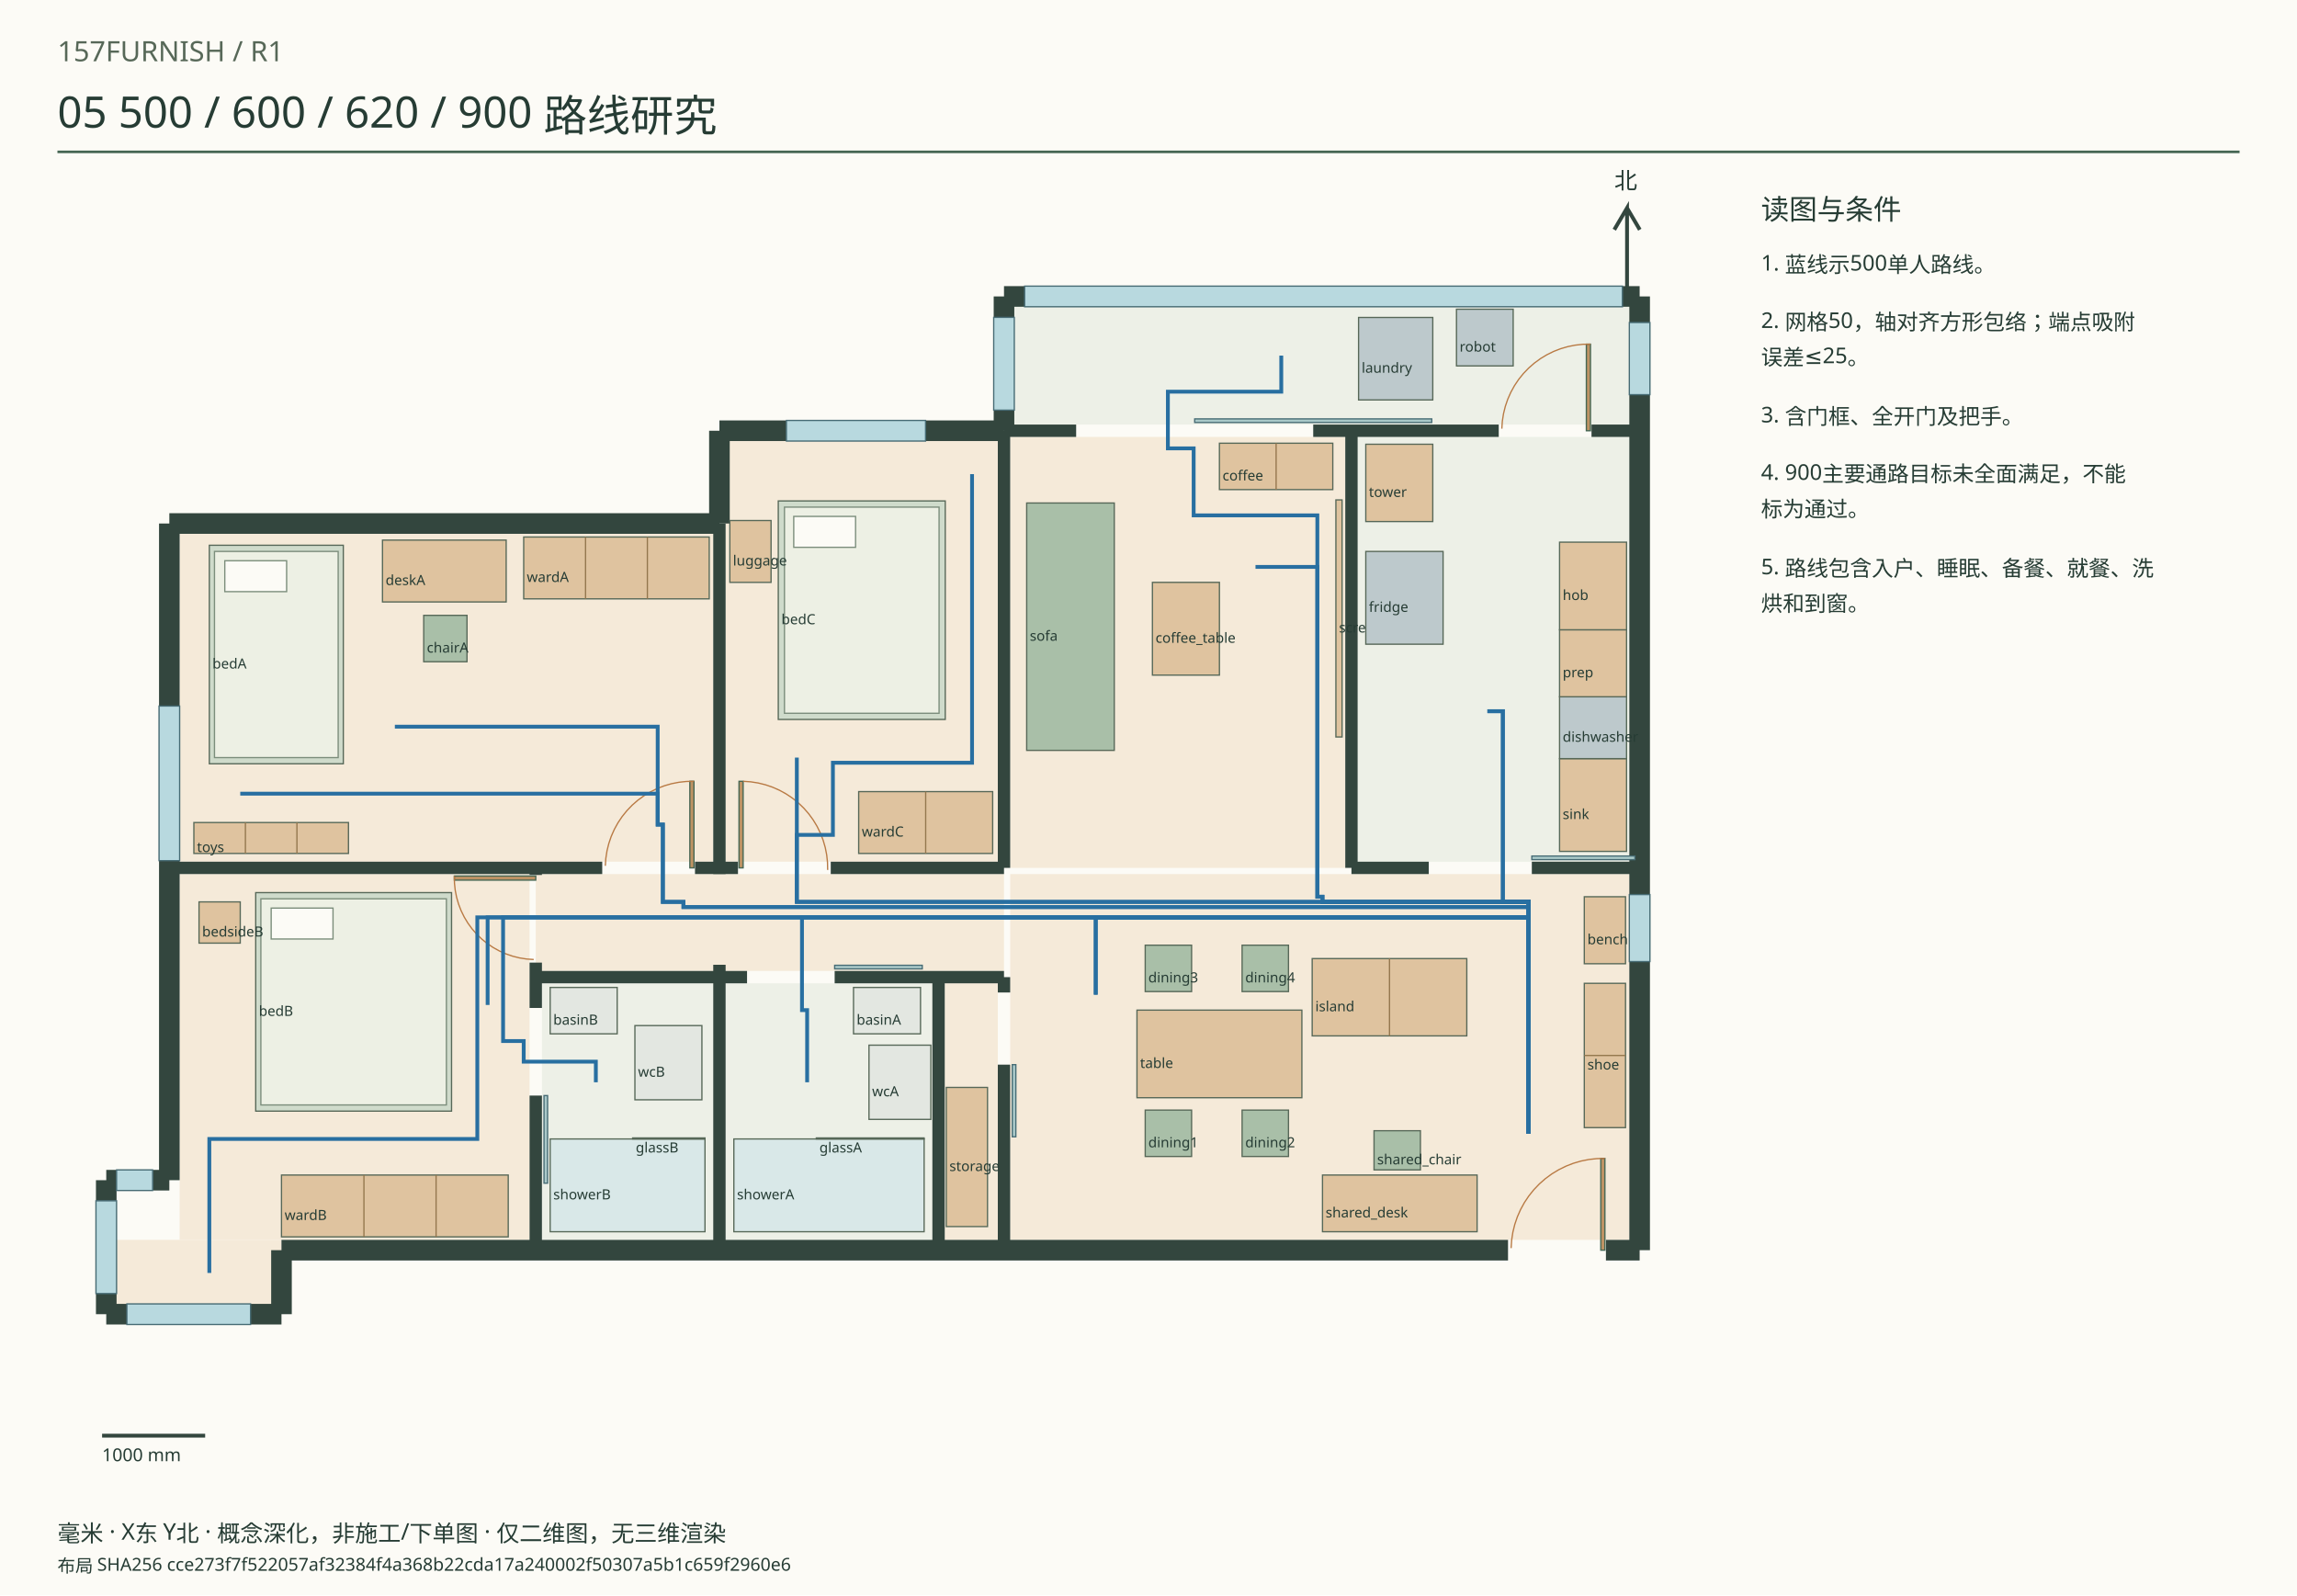
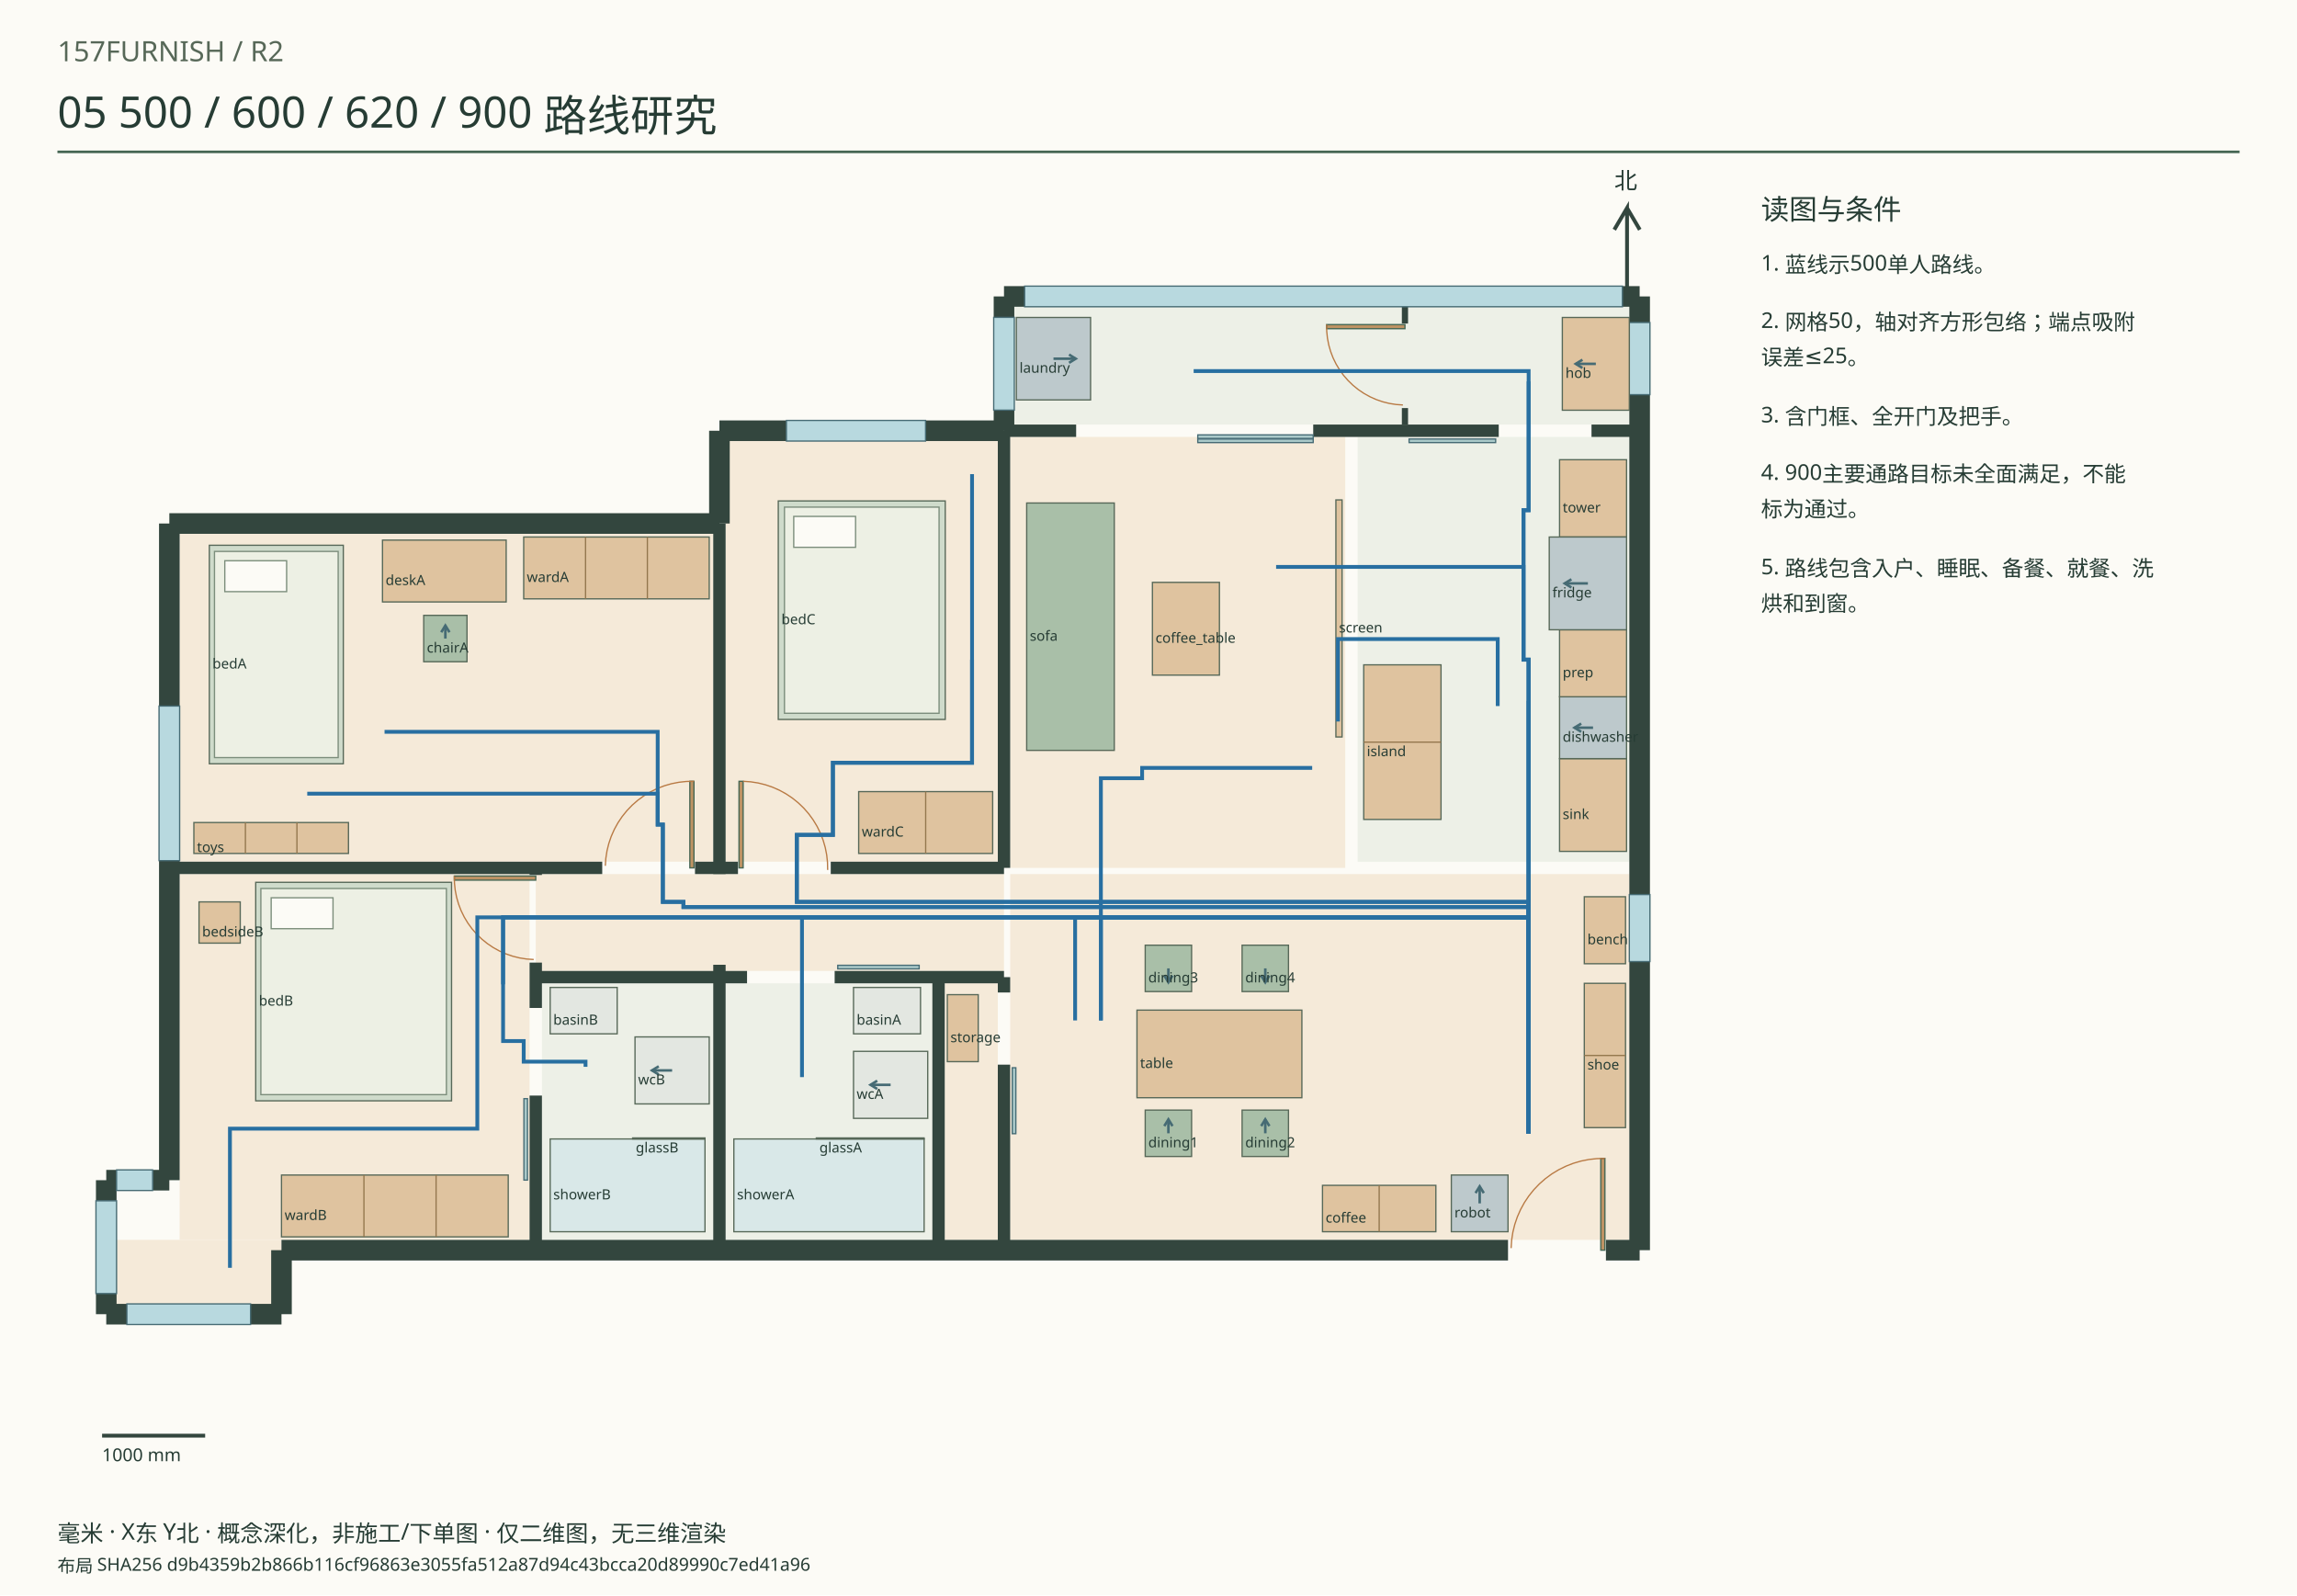
- <svg xmlns="http://www.w3.org/2000/svg" width="1800" height="1250" viewBox="0 0 1800 1250" data-revision="R1" data-layout-sha256="cce273f7f522057af32384f4a368b22cda17a240002f50307a5b1c659f2960e6">
+ <svg xmlns="http://www.w3.org/2000/svg" width="1800" height="1250" viewBox="0 0 1800 1250" data-revision="R2" data-layout-sha256="d9b4359b2b866b116cf96863e3055fa512a87d94c43bcca20d89990c7ed41a96">
  <rect x="0" y="0" width="1800" height="1250" fill="#fcfbf6" stroke="none" stroke-width="1" />
-   <text x="45.000" y="48.000" font-size="22" fill="#576858" font-family="Microsoft YaHei, sans-serif">157FURNISH  /  R1</text>
+   <text x="45.000" y="48.000" font-size="22" fill="#576858" font-family="Microsoft YaHei, sans-serif">157FURNISH  /  R2</text>
  <text x="45.000" y="100.000" font-size="34" fill="#263c34" font-family="Microsoft YaHei, sans-serif">05 500 / 600 / 620 / 900 路线研究</text>
  <polyline points="45.000,119.000 1755.000,119.000" fill="none" stroke="#456653" stroke-width="2" />
  <text x="45.000" y="1208.000" font-size="18" fill="#263c34" font-family="Microsoft YaHei, sans-serif">毫米 · X东 Y北 · 概念深化，非施工/下单图 · 仅二维图，无三维渲染</text>
-   <text x="45.000" y="1232.000" font-size="14" fill="#263c34" font-family="Microsoft YaHei, sans-serif">布局 SHA256 cce273f7f522057af32384f4a368b22cda17a240002f50307a5b1c659f2960e6</text>
+   <text x="45.000" y="1232.000" font-size="14" fill="#263c34" font-family="Microsoft YaHei, sans-serif">布局 SHA256 d9b4359b2b866b116cf96863e3055fa512a87d94c43bcca20d89990c7ed41a96</text>
  <text x="1380.000" y="172.000" font-size="22" fill="#263c34" font-family="Microsoft YaHei, sans-serif">读图与条件</text>
  <text x="1380.000" y="212.000" font-size="17" fill="#263c34" font-family="Microsoft YaHei, sans-serif">1. 蓝线示500单人路线。</text>
  <text x="1380.000" y="257.000" font-size="17" fill="#263c34" font-family="Microsoft YaHei, sans-serif">2. 网格50，轴对齐方形包络；端点吸附</text>
  <text x="1380.000" y="286.000" font-size="17" fill="#263c34" font-family="Microsoft YaHei, sans-serif">误差≤25。</text>
  <text x="1380.000" y="331.000" font-size="17" fill="#263c34" font-family="Microsoft YaHei, sans-serif">3. 含门框、全开门及把手。</text>
  <text x="1380.000" y="376.000" font-size="17" fill="#263c34" font-family="Microsoft YaHei, sans-serif">4. 900主要通路目标未全面满足，不能</text>
  <text x="1380.000" y="405.000" font-size="17" fill="#263c34" font-family="Microsoft YaHei, sans-serif">标为通过。</text>
  <text x="1380.000" y="450.000" font-size="17" fill="#263c34" font-family="Microsoft YaHei, sans-serif">5. 路线包含入户、睡眠、备餐、就餐、洗</text>
  <text x="1380.000" y="479.000" font-size="17" fill="#263c34" font-family="Microsoft YaHei, sans-serif">烘和到窗。</text>
  <defs>
    <clipPath id="planClip">
      <rect x="50" y="145" width="1280" height="970" />
    </clipPath>
  </defs>
  <g clip-path="url(#planClip)">
    <rect x="140.777" y="418.304" width="418.142" height="256.927" fill="#f5ead9" stroke="none" stroke-width="1" />
    <rect x="140.777" y="684.923" width="274.212" height="286.65" fill="#f5ead9" stroke="none" stroke-width="1" />
    <rect x="83.269" y="971.573" width="137.308" height="58.235" fill="#f5ead9" stroke="none" stroke-width="1" />
    <rect x="568.611" y="345.611" width="213.311" height="329.619" fill="#f5ead9" stroke="none" stroke-width="1" />
    <rect x="419.835" y="684.923" width="366.935" height="75.923" fill="#f5ead9" stroke="none" stroke-width="1" />
    <rect x="424.681" y="770.538" width="134.238" height="201.035" fill="#edf0e7" stroke="none" stroke-width="1" />
    <rect x="568.611" y="770.538" width="162.023" height="201.035" fill="#edf0e7" stroke="none" stroke-width="1" />
    <rect x="740.327" y="770.538" width="41.596" height="201.035" fill="#f5ead9" stroke="none" stroke-width="1" />
    <rect x="791.615" y="684.923" width="485.181" height="286.65" fill="#f5ead9" stroke="none" stroke-width="1" />
    <rect x="791.615" y="342.381" width="262.581" height="337.696" fill="#f5ead9" stroke="none" stroke-width="1" />
    <rect x="1063.889" y="342.381" width="212.908" height="332.85" fill="#edf0e7" stroke="none" stroke-width="1" />
-     <rect x="794.846" y="232.292" width="490.027" height="100.396" fill="#edf0e7" stroke="none" stroke-width="1" />
+     <rect x="794.846" y="240.369" width="481.95" height="92.319" fill="#edf0e7" stroke="none" stroke-width="1" />
    <rect x="83.269" y="1021.731" width="16.154" height="16.154" fill="#33463e" stroke="none" stroke-width="1" />
    <rect x="99.423" y="1021.731" width="96.923" height="16.154" fill="#33463e" stroke="none" stroke-width="1" />
    <rect x="196.346" y="1021.731" width="24.231" height="16.154" fill="#33463e" stroke="none" stroke-width="1" />
    <rect x="212.5" y="979.65" width="16.154" height="50.158" fill="#33463e" stroke="none" stroke-width="1" />
    <rect x="220.577" y="971.573" width="961.154" height="16.154" fill="#33463e" stroke="none" stroke-width="1" />
    <rect x="1258.461" y="971.573" width="26.412" height="16.154" fill="#33463e" stroke="none" stroke-width="1" />
    <rect x="1276.796" y="753.496" width="16.154" height="226.154" fill="#33463e" stroke="none" stroke-width="1" />
    <rect x="1276.796" y="700.996" width="16.154" height="52.5" fill="#33463e" stroke="none" stroke-width="1" />
    <rect x="1276.796" y="309.265" width="16.154" height="391.731" fill="#33463e" stroke="none" stroke-width="1" />
    <rect x="1276.796" y="252.727" width="16.154" height="56.538" fill="#33463e" stroke="none" stroke-width="1" />
    <rect x="1276.796" y="232.292" width="16.154" height="20.435" fill="#33463e" stroke="none" stroke-width="1" />
    <rect x="786.769" y="224.215" width="16.154" height="16.154" fill="#33463e" stroke="none" stroke-width="1" />
    <rect x="802.923" y="224.215" width="468.462" height="16.154" fill="#33463e" stroke="none" stroke-width="1" />
    <rect x="1271.385" y="224.215" width="13.489" height="16.154" fill="#33463e" stroke="none" stroke-width="1" />
    <rect x="778.692" y="321.381" width="16.154" height="16.154" fill="#33463e" stroke="none" stroke-width="1" />
    <rect x="778.692" y="248.689" width="16.154" height="72.692" fill="#33463e" stroke="none" stroke-width="1" />
    <rect x="778.692" y="232.292" width="16.154" height="16.396" fill="#33463e" stroke="none" stroke-width="1" />
    <rect x="563.765" y="329.458" width="52.5" height="16.154" fill="#33463e" stroke="none" stroke-width="1" />
    <rect x="616.265" y="329.458" width="109.038" height="16.154" fill="#33463e" stroke="none" stroke-width="1" />
    <rect x="725.304" y="329.458" width="61.465" height="16.154" fill="#33463e" stroke="none" stroke-width="1" />
    <rect x="555.688" y="337.535" width="16.154" height="72.692" fill="#33463e" stroke="none" stroke-width="1" />
    <rect x="132.7" y="402.15" width="431.065" height="16.154" fill="#33463e" stroke="none" stroke-width="1" />
    <rect x="124.623" y="674.423" width="16.154" height="250.385" fill="#33463e" stroke="none" stroke-width="1" />
    <rect x="124.623" y="553.269" width="16.154" height="121.154" fill="#33463e" stroke="none" stroke-width="1" />
    <rect x="124.623" y="410.227" width="16.154" height="143.042" fill="#33463e" stroke="none" stroke-width="1" />
    <rect x="83.269" y="916.731" width="8.077" height="16.154" fill="#33463e" stroke="none" stroke-width="1" />
    <rect x="91.346" y="916.731" width="28.269" height="16.154" fill="#33463e" stroke="none" stroke-width="1" />
    <rect x="119.615" y="916.731" width="13.085" height="16.154" fill="#33463e" stroke="none" stroke-width="1" />
    <rect x="75.192" y="1013.654" width="16.154" height="16.154" fill="#33463e" stroke="none" stroke-width="1" />
    <rect x="75.192" y="940.962" width="16.154" height="72.692" fill="#33463e" stroke="none" stroke-width="1" />
    <rect x="75.192" y="924.808" width="16.154" height="16.154" fill="#33463e" stroke="none" stroke-width="1" />
    <rect x="132.7" y="675.231" width="339.231" height="9.692" fill="#33463e" stroke="none" stroke-width="1" />
    <rect x="544.623" y="675.231" width="19.142" height="9.692" fill="#33463e" stroke="none" stroke-width="1" />
    <rect x="414.988" y="858.496" width="9.692" height="121.154" fill="#33463e" stroke="none" stroke-width="1" />
    <rect x="414.988" y="754.304" width="9.692" height="35.538" fill="#33463e" stroke="none" stroke-width="1" />
    <rect x="414.988" y="680.077" width="9.692" height="5.573" fill="#33463e" stroke="none" stroke-width="1" />
    <rect x="558.919" y="756" width="9.692" height="9.692" fill="#33463e" stroke="none" stroke-width="1" />
    <rect x="558.919" y="410.227" width="9.692" height="274.696" fill="#33463e" stroke="none" stroke-width="1" />
    <rect x="563.765" y="675.231" width="14.539" height="9.692" fill="#33463e" stroke="none" stroke-width="1" />
    <rect x="650.996" y="675.231" width="135.773" height="9.692" fill="#33463e" stroke="none" stroke-width="1" />
    <rect x="781.923" y="337.535" width="9.692" height="342.542" fill="#33463e" stroke="none" stroke-width="1" />
    <rect x="419.835" y="760.846" width="165.577" height="9.692" fill="#33463e" stroke="none" stroke-width="1" />
    <rect x="654.065" y="760.846" width="132.704" height="9.692" fill="#33463e" stroke="none" stroke-width="1" />
    <rect x="558.919" y="765.692" width="9.692" height="213.958" fill="#33463e" stroke="none" stroke-width="1" />
    <rect x="730.635" y="765.692" width="9.692" height="213.958" fill="#33463e" stroke="none" stroke-width="1" />
    <rect x="781.923" y="834.265" width="9.692" height="145.385" fill="#33463e" stroke="none" stroke-width="1" />
    <rect x="781.923" y="765.692" width="9.692" height="12.035" fill="#33463e" stroke="none" stroke-width="1" />
-     <rect x="1054.196" y="337.535" width="9.692" height="342.542" fill="#33463e" stroke="none" stroke-width="1" />
-     <rect x="1059.042" y="675.231" width="60.577" height="9.692" fill="#33463e" stroke="none" stroke-width="1" />
-     <rect x="1200.389" y="675.231" width="84.485" height="9.692" fill="#33463e" stroke="none" stroke-width="1" />
    <rect x="786.769" y="332.688" width="56.538" height="9.692" fill="#33463e" stroke="none" stroke-width="1" />
    <rect x="1029.077" y="332.688" width="145.385" height="9.692" fill="#33463e" stroke="none" stroke-width="1" />
    <rect x="1247.154" y="332.688" width="37.719" height="9.692" fill="#33463e" stroke="none" stroke-width="1" />
+     <rect x="1098.539" y="319.765" width="4.846" height="12.923" fill="#33463e" stroke="none" stroke-width="1" />
+     <rect x="1098.539" y="240.369" width="4.846" height="13.165" fill="#33463e" stroke="none" stroke-width="1" />
    <rect x="99.423" y="1021.731" width="96.923" height="16.154" fill="#b8d9df" stroke="#466b74" stroke-width="1" />
    <polygon points="1257.654,979.650 1257.654,907.765 1254.423,907.765 1254.423,979.650" fill="#be9364" stroke="#456653" />
    <polyline points="1184.154,978.035 1184.568,971.776 1185.526,965.577 1187.021,959.485 1189.042,953.546 1191.572,947.806 1194.592,942.309 1198.081,937.095 1202.010,932.206 1206.351,927.678 1211.069,923.545 1216.130,919.839 1221.495,916.588 1227.123,913.818 1232.970,911.548 1238.994,909.797 1245.147,908.577 1251.383,907.898 1257.654,907.765" fill="none" stroke="#b87943" stroke-width="1" />
    <rect x="1276.796" y="700.996" width="16.154" height="52.5" fill="#b8d9df" stroke="#466b74" stroke-width="1" />
    <rect x="1276.796" y="252.727" width="16.154" height="56.538" fill="#b8d9df" stroke="#466b74" stroke-width="1" />
    <rect x="802.923" y="224.215" width="468.462" height="16.154" fill="#b8d9df" stroke="#466b74" stroke-width="1" />
    <rect x="778.692" y="248.689" width="16.154" height="72.692" fill="#b8d9df" stroke="#466b74" stroke-width="1" />
    <rect x="616.265" y="329.458" width="109.038" height="16.154" fill="#b8d9df" stroke="#466b74" stroke-width="1" />
    <rect x="124.623" y="553.269" width="16.154" height="121.154" fill="#b8d9df" stroke="#466b74" stroke-width="1" />
    <rect x="91.346" y="916.731" width="28.269" height="16.154" fill="#b8d9df" stroke="#466b74" stroke-width="1" />
    <rect x="75.192" y="940.962" width="16.154" height="72.692" fill="#b8d9df" stroke="#466b74" stroke-width="1" />
    <polygon points="543.815,680.077 543.815,612.231 540.585,612.231 540.585,680.077" fill="#be9364" stroke="#456653" />
    <polyline points="474.354,678.462 474.753,672.555 475.665,666.705 477.084,660.957 478.998,655.354 481.393,649.940 484.251,644.755 487.550,639.839 491.265,635.229 495.368,630.960 499.827,627.065 504.608,623.574 509.676,620.513 514.991,617.905 520.513,615.770 526.200,614.124 532.009,612.981 537.896,612.348 543.815,612.231" fill="none" stroke="#b87943" stroke-width="1" />
-     <rect x="426.296" y="858.496" width="2.827" height="68.654" fill="#aac9c9" stroke="#466b74" stroke-width="1" />
+     <rect x="410.546" y="860.919" width="2.827" height="63.808" fill="#aac9c9" stroke="#466b74" stroke-width="1" />
    <polygon points="419.835,686.458 356.027,686.458 356.027,689.688 419.835,689.688" fill="#be9364" stroke="#456653" />
    <polyline points="418.219,751.881 412.664,751.497 407.164,750.631 401.760,749.288 396.493,747.480 391.404,745.220 386.532,742.524 381.913,739.415 377.582,735.914 373.574,732.050 369.917,727.850 366.640,723.348 363.768,718.578 361.323,713.575 359.323,708.379 357.783,703.027 356.716,697.562 356.129,692.025 356.027,686.458" fill="none" stroke="#b87943" stroke-width="1" />
    <polygon points="582.342,680.077 582.342,612.231 579.112,612.231 579.112,680.077" fill="#be9364" stroke="#456653" />
    <polyline points="648.573,681.692 648.456,675.773 647.823,669.886 646.679,664.077 645.034,658.390 642.899,652.868 640.291,647.553 637.230,642.485 633.738,637.704 629.844,633.245 625.575,629.142 620.965,625.427 616.049,622.128 610.864,619.270 605.450,616.875 599.847,614.961 594.099,613.542 588.249,612.630 582.342,612.231" fill="none" stroke="#b87943" stroke-width="1" />
-     <rect x="654.065" y="756.404" width="68.654" height="2.827" fill="#aac9c9" stroke="#466b74" stroke-width="1" />
-     <rect x="793.231" y="834.265" width="2.827" height="56.538" fill="#aac9c9" stroke="#466b74" stroke-width="1" />
-     <rect x="1200.389" y="670.788" width="80.769" height="2.827" fill="#aac9c9" stroke="#466b74" stroke-width="1" />
-     <rect x="936.192" y="328.246" width="185.769" height="2.827" fill="#aac9c9" stroke="#466b74" stroke-width="1" />
-     <polygon points="1246.346,337.535 1246.346,269.688 1243.115,269.688 1243.115,337.535" fill="#be9364" stroke="#456653" />
-     <polyline points="1176.885,335.919 1177.284,330.012 1178.196,324.162 1179.615,318.414 1181.529,312.812 1183.924,307.398 1186.782,302.213 1190.081,297.296 1193.796,292.686 1197.899,288.418 1202.358,284.523 1207.139,281.032 1212.207,277.970 1217.522,275.362 1223.044,273.228 1228.731,271.582 1234.540,270.439 1240.427,269.806 1246.346,269.688" fill="none" stroke="#b87943" stroke-width="1" />
-     <rect x="200.385" y="699.462" width="153.462" height="171.231" fill="#cfdbcb" stroke="#576858" stroke-width="1" data-object="bedB" data-mm="1550,2070,1900,2120" data-transform="55.0,201.9230769230769,0.08076923076923077,-250,10350" />
-     <rect x="204.423" y="704.308" width="145.385" height="161.538" fill="#edf0e4" stroke="#7b8d7b" stroke-width="1" />
-     <rect x="212.5" y="711.577" width="48.462" height="24.231" fill="#fcfbf6" stroke="#7b8d7b" stroke-width="1" />
-     <text x="202.808" y="796.077" font-size="11" fill="#263c34" font-family="Microsoft YaHei, sans-serif">bedB</text>
+     <rect x="656.489" y="756.404" width="63.808" height="2.827" fill="#aac9c9" stroke="#466b74" stroke-width="1" />
+     <rect x="793.231" y="836.688" width="2.827" height="51.692" fill="#aac9c9" stroke="#466b74" stroke-width="1" />
+     <rect x="938.615" y="343.996" width="90.462" height="2.827" fill="#aac9c9" stroke="#466b74" stroke-width="1" />
+     <rect x="938.615" y="340.765" width="90.462" height="2.827" fill="#aac9c9" stroke="#466b74" stroke-width="1" />
+     <rect x="1104.192" y="343.996" width="67.846" height="2.827" fill="#aac9c9" stroke="#466b74" stroke-width="1" />
+     <polygon points="1100.962,254.342 1039.577,254.342 1039.577,257.573 1100.962,257.573" fill="#be9364" stroke="#456653" />
+     <polyline points="1099.346,317.342 1094.002,316.968 1088.711,316.129 1083.514,314.833 1078.449,313.088 1073.555,310.908 1068.870,308.311 1064.430,305.314 1060.267,301.943 1056.414,298.221 1052.900,294.178 1049.752,289.843 1046.993,285.251 1044.645,280.436 1042.726,275.435 1041.250,270.285 1040.229,265.026 1039.670,259.698 1039.577,254.342" fill="none" stroke="#b87943" stroke-width="1" />
+     <rect x="200.385" y="691.385" width="153.462" height="171.231" fill="#cfdbcb" stroke="#576858" stroke-width="1" data-object="bedB" data-mm="1550,2170,1900,2120" data-transform="55.0,201.9230769230769,0.08076923076923077,-250,10350" />
+     <rect x="204.423" y="696.231" width="145.385" height="161.538" fill="#edf0e4" stroke="#7b8d7b" stroke-width="1" />
+     <rect x="212.5" y="703.5" width="48.462" height="24.231" fill="#fcfbf6" stroke="#7b8d7b" stroke-width="1" />
+     <text x="202.808" y="788.000" font-size="11" fill="#263c34" font-family="Microsoft YaHei, sans-serif">bedB</text>
    <rect x="220.577" y="920.769" width="177.692" height="48.462" fill="#dfc39f" stroke="#576858" stroke-width="1" data-object="wardB" data-mm="1800,850,2200,600" data-transform="55.0,201.9230769230769,0.08076923076923077,-250,10350" />
    <polyline points="285.192,969.231 285.192,920.769" fill="none" stroke="#94774e" stroke-width="1" />
    <polyline points="341.731,969.231 341.731,920.769" fill="none" stroke="#94774e" stroke-width="1" />
    <text x="223.000" y="956.000" font-size="11" fill="#263c34" font-family="Microsoft YaHei, sans-serif">wardB</text>
    <rect x="155.962" y="706.731" width="32.308" height="32.308" fill="#dfc39f" stroke="#576858" stroke-width="1" data-object="bedsideB" data-mm="1000,3700,400,400" data-transform="55.0,201.9230769230769,0.08076923076923077,-250,10350" />
    <text x="158.385" y="733.885" font-size="11" fill="#263c34" font-family="Microsoft YaHei, sans-serif">bedsideB</text>
    <rect x="164.038" y="427.269" width="105" height="171.231" fill="#cfdbcb" stroke="#576858" stroke-width="1" data-object="bedA" data-mm="1100,5440,1300,2120" data-transform="55.0,201.9230769230769,0.08076923076923077,-250,10350" />
    <rect x="168.077" y="432.115" width="96.923" height="161.538" fill="#edf0e4" stroke="#7b8d7b" stroke-width="1" />
    <rect x="176.154" y="439.385" width="48.462" height="24.231" fill="#fcfbf6" stroke="#7b8d7b" stroke-width="1" />
    <text x="166.462" y="523.885" font-size="11" fill="#263c34" font-family="Microsoft YaHei, sans-serif">bedA</text>
    <rect x="410.385" y="420.808" width="145.385" height="48.462" fill="#dfc39f" stroke="#576858" stroke-width="1" data-object="wardA" data-mm="4150,7040,1800,600" data-transform="55.0,201.9230769230769,0.08076923076923077,-250,10350" />
    <polyline points="458.846,469.269 458.846,420.808" fill="none" stroke="#94774e" stroke-width="1" />
    <polyline points="507.308,469.269 507.308,420.808" fill="none" stroke="#94774e" stroke-width="1" />
    <text x="412.808" y="456.038" font-size="11" fill="#263c34" font-family="Microsoft YaHei, sans-serif">wardA</text>
    <rect x="299.731" y="423.231" width="96.923" height="48.462" fill="#dfc39f" stroke="#576858" stroke-width="1" data-object="deskA" data-mm="2780,7010,1200,600" data-transform="55.0,201.9230769230769,0.08076923076923077,-250,10350" />
    <text x="302.154" y="458.462" font-size="11" fill="#263c34" font-family="Microsoft YaHei, sans-serif">deskA</text>
    <rect x="332.038" y="482.192" width="33.923" height="36.346" fill="#a9bfa8" stroke="#576858" stroke-width="1" data-object="chairA" data-mm="3180,6430,420,450" data-transform="55.0,201.9230769230769,0.08076923076923077,-250,10350" />
+     <polyline points="349.000,500.365 349.000,490.188" fill="none" stroke="#466b74" stroke-width="2" />
+     <polyline points="345.769,495.438 349.000,490.188 352.231,495.438" fill="none" stroke="#466b74" stroke-width="2" />
    <text x="334.462" y="511.365" font-size="11" fill="#263c34" font-family="Microsoft YaHei, sans-serif">chairA</text>
    <rect x="151.923" y="644.538" width="121.154" height="24.231" fill="#dfc39f" stroke="#576858" stroke-width="1" data-object="toys" data-mm="950,4570,1500,300" data-transform="55.0,201.9230769230769,0.08076923076923077,-250,10350" />
    <polyline points="192.308,668.769 192.308,644.538" fill="none" stroke="#94774e" stroke-width="1" />
    <polyline points="232.692,668.769 232.692,644.538" fill="none" stroke="#94774e" stroke-width="1" />
    <text x="154.346" y="667.654" font-size="11" fill="#263c34" font-family="Microsoft YaHei, sans-serif">toys</text>
    <rect x="609.885" y="392.538" width="130.846" height="171.231" fill="#cfdbcb" stroke="#576858" stroke-width="1" data-object="bedC" data-mm="6620,5870,1620,2120" data-transform="55.0,201.9230769230769,0.08076923076923077,-250,10350" />
    <rect x="614.731" y="397.385" width="121.154" height="161.538" fill="#edf0e4" stroke="#7b8d7b" stroke-width="1" />
    <rect x="622" y="404.654" width="48.462" height="24.231" fill="#fcfbf6" stroke="#7b8d7b" stroke-width="1" />
    <text x="612.308" y="489.154" font-size="11" fill="#263c34" font-family="Microsoft YaHei, sans-serif">bedC</text>
    <rect x="672.885" y="620.308" width="105" height="48.462" fill="#dfc39f" stroke="#576858" stroke-width="1" data-object="wardC" data-mm="7400,4570,1300,600" data-transform="55.0,201.9230769230769,0.08076923076923077,-250,10350" />
    <polyline points="725.385,668.769 725.385,620.308" fill="none" stroke="#94774e" stroke-width="1" />
    <text x="675.308" y="655.538" font-size="11" fill="#263c34" font-family="Microsoft YaHei, sans-serif">wardC</text>
-     <rect x="571.923" y="407.885" width="32.308" height="48.462" fill="#dfc39f" stroke="#576858" stroke-width="1" data-object="luggage" data-mm="6150,7200,400,600" data-transform="55.0,201.9230769230769,0.08076923076923077,-250,10350" />
-     <text x="574.346" y="443.115" font-size="11" fill="#263c34" font-family="Microsoft YaHei, sans-serif">luggage</text>
    <rect x="804.538" y="394.154" width="68.654" height="193.846" fill="#a9bfa8" stroke="#576858" stroke-width="1" data-object="sofa" data-mm="9030,5570,850,2400" data-transform="55.0,201.9230769230769,0.08076923076923077,-250,10350" />
    <text x="806.962" y="502.077" font-size="11" fill="#263c34" font-family="Microsoft YaHei, sans-serif">sofa</text>
    <rect x="903.077" y="456.346" width="52.5" height="72.692" fill="#dfc39f" stroke="#576858" stroke-width="1" data-object="coffee_table" data-mm="10250,6300,650,900" data-transform="55.0,201.9230769230769,0.08076923076923077,-250,10350" />
    <text x="905.500" y="503.692" font-size="11" fill="#263c34" font-family="Microsoft YaHei, sans-serif">coffee_table</text>
    <rect x="1046.846" y="391.731" width="4.846" height="185.769" fill="#dfc39f" stroke="#576858" stroke-width="1" data-object="screen" data-mm="12030,5700,60,2300" data-transform="55.0,201.9230769230769,0.08076923076923077,-250,10350" />
    <text x="1049.269" y="495.615" font-size="11" fill="#263c34" font-family="Microsoft YaHei, sans-serif">screen</text>
-     <rect x="1028.269" y="751.154" width="121.154" height="60.577" fill="#dfc39f" stroke="#576858" stroke-width="1" data-object="island" data-mm="11800,2800,1500,750" data-transform="55.0,201.9230769230769,0.08076923076923077,-250,10350" />
-     <polyline points="1088.846,811.731 1088.846,751.154" fill="none" stroke="#94774e" stroke-width="1" />
-     <text x="1030.692" y="792.442" font-size="11" fill="#263c34" font-family="Microsoft YaHei, sans-serif">island</text>
+     <rect x="1068.654" y="520.962" width="60.577" height="121.154" fill="#dfc39f" stroke="#576858" stroke-width="1" data-object="island" data-mm="12300,4900,750,1500" data-transform="55.0,201.9230769230769,0.08076923076923077,-250,10350" />
+     <polyline points="1068.654,581.538 1129.231,581.538" fill="none" stroke="#94774e" stroke-width="1" />
+     <text x="1071.077" y="592.538" font-size="11" fill="#263c34" font-family="Microsoft YaHei, sans-serif">island</text>
    <rect x="890.962" y="791.538" width="129.231" height="68.654" fill="#dfc39f" stroke="#576858" stroke-width="1" data-object="table" data-mm="10100,2200,1600,850" data-transform="55.0,201.9230769230769,0.08076923076923077,-250,10350" />
    <text x="893.385" y="836.865" font-size="11" fill="#263c34" font-family="Microsoft YaHei, sans-serif">table</text>
    <rect x="897.423" y="869.885" width="36.346" height="36.346" fill="#a9bfa8" stroke="#576858" stroke-width="1" data-object="dining1" data-mm="10180,1630,450,450" data-transform="55.0,201.9230769230769,0.08076923076923077,-250,10350" />
+     <polyline points="915.596,888.058 915.596,877.154" fill="none" stroke="#466b74" stroke-width="2" />
+     <polyline points="912.365,882.404 915.596,877.154 918.827,882.404" fill="none" stroke="#466b74" stroke-width="2" />
    <text x="899.846" y="899.058" font-size="11" fill="#263c34" font-family="Microsoft YaHei, sans-serif">dining1</text>
    <rect x="973.346" y="869.885" width="36.346" height="36.346" fill="#a9bfa8" stroke="#576858" stroke-width="1" data-object="dining2" data-mm="11120,1630,450,450" data-transform="55.0,201.9230769230769,0.08076923076923077,-250,10350" />
+     <polyline points="991.519,888.058 991.519,877.154" fill="none" stroke="#466b74" stroke-width="2" />
+     <polyline points="988.288,882.404 991.519,877.154 994.750,882.404" fill="none" stroke="#466b74" stroke-width="2" />
    <text x="975.769" y="899.058" font-size="11" fill="#263c34" font-family="Microsoft YaHei, sans-serif">dining2</text>
    <rect x="897.423" y="740.654" width="36.346" height="36.346" fill="#a9bfa8" stroke="#576858" stroke-width="1" data-object="dining3" data-mm="10180,3230,450,450" data-transform="55.0,201.9230769230769,0.08076923076923077,-250,10350" />
+     <polyline points="915.596,758.827 915.596,769.731" fill="none" stroke="#466b74" stroke-width="2" />
+     <polyline points="918.827,764.481 915.596,769.731 912.365,764.481" fill="none" stroke="#466b74" stroke-width="2" />
    <text x="899.846" y="769.827" font-size="11" fill="#263c34" font-family="Microsoft YaHei, sans-serif">dining3</text>
    <rect x="973.346" y="740.654" width="36.346" height="36.346" fill="#a9bfa8" stroke="#576858" stroke-width="1" data-object="dining4" data-mm="11120,3230,450,450" data-transform="55.0,201.9230769230769,0.08076923076923077,-250,10350" />
+     <polyline points="991.519,758.827 991.519,769.731" fill="none" stroke="#466b74" stroke-width="2" />
+     <polyline points="994.750,764.481 991.519,769.731 988.288,764.481" fill="none" stroke="#466b74" stroke-width="2" />
    <text x="975.769" y="769.827" font-size="11" fill="#263c34" font-family="Microsoft YaHei, sans-serif">dining4</text>
-     <rect x="955.577" y="347.308" width="88.846" height="36.346" fill="#dfc39f" stroke="#576858" stroke-width="1" data-object="coffee" data-mm="10900,8100,1100,450" data-transform="55.0,201.9230769230769,0.08076923076923077,-250,10350" />
-     <polyline points="1000.000,383.654 1000.000,347.308" fill="none" stroke="#94774e" stroke-width="1" />
-     <text x="958.000" y="376.481" font-size="11" fill="#263c34" font-family="Microsoft YaHei, sans-serif">coffee</text>
-     <rect x="1036.346" y="920.769" width="121.154" height="44.423" fill="#dfc39f" stroke="#576858" stroke-width="1" data-object="shared_desk" data-mm="11900,900,1500,550" data-transform="55.0,201.9230769230769,0.08076923076923077,-250,10350" />
-     <text x="1038.769" y="953.981" font-size="11" fill="#263c34" font-family="Microsoft YaHei, sans-serif">shared_desk</text>
-     <rect x="1076.731" y="886.038" width="36.346" height="30.692" fill="#a9bfa8" stroke="#576858" stroke-width="1" data-object="shared_chair" data-mm="12400,1500,450,380" data-transform="55.0,201.9230769230769,0.08076923076923077,-250,10350" />
-     <text x="1079.154" y="912.385" font-size="11" fill="#263c34" font-family="Microsoft YaHei, sans-serif">shared_chair</text>
+     <rect x="1036.346" y="928.846" width="88.846" height="36.346" fill="#dfc39f" stroke="#576858" stroke-width="1" data-object="coffee" data-mm="11900,900,1100,450" data-transform="55.0,201.9230769230769,0.08076923076923077,-250,10350" />
+     <polyline points="1080.769,965.192 1080.769,928.846" fill="none" stroke="#94774e" stroke-width="1" />
+     <text x="1038.769" y="958.019" font-size="11" fill="#263c34" font-family="Microsoft YaHei, sans-serif">coffee</text>
    <rect x="1241.5" y="770.538" width="32.308" height="113.077" fill="#dfc39f" stroke="#576858" stroke-width="1" data-object="shoe" data-mm="14440,1910,400,1400" data-transform="55.0,201.9230769230769,0.08076923076923077,-250,10350" />
    <polyline points="1241.500,827.077 1273.808,827.077" fill="none" stroke="#94774e" stroke-width="1" />
    <text x="1243.923" y="838.077" font-size="11" fill="#263c34" font-family="Microsoft YaHei, sans-serif">shoe</text>
    <rect x="1241.5" y="702.692" width="32.308" height="52.5" fill="#dfc39f" stroke="#576858" stroke-width="1" data-object="bench" data-mm="14440,3500,400,650" data-transform="55.0,201.9230769230769,0.08076923076923077,-250,10350" />
    <text x="1243.923" y="739.942" font-size="11" fill="#263c34" font-family="Microsoft YaHei, sans-serif">bench</text>
-     <rect x="741.538" y="852.115" width="32.308" height="109.038" fill="#dfc39f" stroke="#576858" stroke-width="1" data-object="storage" data-mm="8250,950,400,1350" data-transform="55.0,201.9230769230769,0.08076923076923077,-250,10350" />
-     <text x="743.962" y="917.635" font-size="11" fill="#263c34" font-family="Microsoft YaHei, sans-serif">storage</text>
+     <rect x="742.346" y="779.423" width="24.231" height="52.5" fill="#dfc39f" stroke="#576858" stroke-width="1" data-object="storage" data-mm="8260,2550,300,650" data-transform="55.0,201.9230769230769,0.08076923076923077,-250,10350" />
+     <text x="744.769" y="816.673" font-size="11" fill="#263c34" font-family="Microsoft YaHei, sans-serif">storage</text>
    <rect x="1222.115" y="594.462" width="52.5" height="72.692" fill="#dfc39f" stroke="#576858" stroke-width="1" data-object="sink" data-mm="14200,4590,650,900" data-transform="55.0,201.9230769230769,0.08076923076923077,-250,10350" />
    <text x="1224.538" y="641.808" font-size="11" fill="#263c34" font-family="Microsoft YaHei, sans-serif">sink</text>
    <rect x="1222.115" y="546" width="52.5" height="48.462" fill="#bdc9cc" stroke="#576858" stroke-width="1" data-object="dishwasher" data-mm="14200,5490,650,600" data-transform="55.0,201.9230769230769,0.08076923076923077,-250,10350" />
+     <polyline points="1248.365,570.231 1233.827,570.231" fill="none" stroke="#466b74" stroke-width="2" />
+     <polyline points="1239.077,573.462 1233.827,570.231 1239.077,567.000" fill="none" stroke="#466b74" stroke-width="2" />
    <text x="1224.538" y="581.231" font-size="11" fill="#263c34" font-family="Microsoft YaHei, sans-serif">dishwasher</text>
    <rect x="1222.115" y="493.5" width="52.5" height="52.5" fill="#dfc39f" stroke="#576858" stroke-width="1" data-object="prep" data-mm="14200,6090,650,650" data-transform="55.0,201.9230769230769,0.08076923076923077,-250,10350" />
    <text x="1224.538" y="530.750" font-size="11" fill="#263c34" font-family="Microsoft YaHei, sans-serif">prep</text>
-     <rect x="1222.115" y="424.846" width="52.5" height="68.654" fill="#dfc39f" stroke="#576858" stroke-width="1" data-object="hob" data-mm="14200,6740,650,850" data-transform="55.0,201.9230769230769,0.08076923076923077,-250,10350" />
-     <text x="1224.538" y="470.173" font-size="11" fill="#263c34" font-family="Microsoft YaHei, sans-serif">hob</text>
-     <rect x="1070.269" y="348.115" width="52.5" height="60.577" fill="#dfc39f" stroke="#576858" stroke-width="1" data-object="tower" data-mm="12320,7790,650,750" data-transform="55.0,201.9230769230769,0.08076923076923077,-250,10350" />
-     <text x="1072.692" y="389.404" font-size="11" fill="#263c34" font-family="Microsoft YaHei, sans-serif">tower</text>
-     <rect x="1070.269" y="432.115" width="60.577" height="72.692" fill="#bdc9cc" stroke="#576858" stroke-width="1" data-object="fridge" data-mm="12320,6600,750,900" data-transform="55.0,201.9230769230769,0.08076923076923077,-250,10350" />
-     <text x="1072.692" y="479.462" font-size="11" fill="#263c34" font-family="Microsoft YaHei, sans-serif">fridge</text>
-     <rect x="1064.615" y="248.769" width="58.154" height="64.615" fill="#bdc9cc" stroke="#576858" stroke-width="1" data-object="laundry" data-mm="12250,8970,720,800" data-transform="55.0,201.9230769230769,0.08076923076923077,-250,10350" />
-     <text x="1067.038" y="292.077" font-size="11" fill="#263c34" font-family="Microsoft YaHei, sans-serif">laundry</text>
-     <rect x="1141.346" y="242.308" width="44.423" height="44.423" fill="#bdc9cc" stroke="#576858" stroke-width="1" data-object="robot" data-mm="13200,9300,550,550" data-transform="55.0,201.9230769230769,0.08076923076923077,-250,10350" />
-     <text x="1143.769" y="275.519" font-size="11" fill="#263c34" font-family="Microsoft YaHei, sans-serif">robot</text>
+     <rect x="1224.296" y="248.769" width="52.5" height="72.692" fill="#dfc39f" stroke="#576858" stroke-width="1" data-object="hob" data-mm="14227,8870,650,900" data-transform="55.0,201.9230769230769,0.08076923076923077,-250,10350" />
+     <polyline points="1250.546,285.115 1234.796,285.115" fill="none" stroke="#466b74" stroke-width="2" />
+     <polyline points="1240.046,288.346 1234.796,285.115 1240.046,281.885" fill="none" stroke="#466b74" stroke-width="2" />
+     <text x="1226.719" y="296.115" font-size="11" fill="#263c34" font-family="Microsoft YaHei, sans-serif">hob</text>
+     <rect x="1222.115" y="360.231" width="52.5" height="60.577" fill="#dfc39f" stroke="#576858" stroke-width="1" data-object="tower" data-mm="14200,7640,650,750" data-transform="55.0,201.9230769230769,0.08076923076923077,-250,10350" />
+     <text x="1224.538" y="401.519" font-size="11" fill="#263c34" font-family="Microsoft YaHei, sans-serif">tower</text>
+     <rect x="1214.039" y="420.808" width="60.577" height="72.692" fill="#bdc9cc" stroke="#576858" stroke-width="1" data-object="fridge" data-mm="14100,6740,750,900" data-transform="55.0,201.9230769230769,0.08076923076923077,-250,10350" />
+     <polyline points="1244.327,457.154 1226.154,457.154" fill="none" stroke="#466b74" stroke-width="2" />
+     <polyline points="1231.404,460.385 1226.154,457.154 1231.404,453.923" fill="none" stroke="#466b74" stroke-width="2" />
+     <text x="1216.462" y="468.154" font-size="11" fill="#263c34" font-family="Microsoft YaHei, sans-serif">fridge</text>
+     <rect x="796.462" y="248.769" width="58.154" height="64.615" fill="#bdc9cc" stroke="#576858" stroke-width="1" data-object="laundry" data-mm="8930,8970,720,800" data-transform="55.0,201.9230769230769,0.08076923076923077,-250,10350" />
+     <polyline points="825.538,281.077 842.985,281.077" fill="none" stroke="#466b74" stroke-width="2" />
+     <polyline points="837.735,277.846 842.985,281.077 837.735,284.308" fill="none" stroke="#466b74" stroke-width="2" />
+     <text x="798.885" y="292.077" font-size="11" fill="#263c34" font-family="Microsoft YaHei, sans-serif">laundry</text>
+     <rect x="1137.308" y="920.769" width="44.423" height="44.423" fill="#bdc9cc" stroke="#576858" stroke-width="1" data-object="robot" data-mm="13150,900,550,550" data-transform="55.0,201.9230769230769,0.08076923076923077,-250,10350" />
+     <polyline points="1159.519,942.981 1159.519,929.654" fill="none" stroke="#466b74" stroke-width="2" />
+     <polyline points="1156.288,934.904 1159.519,929.654 1162.750,934.904" fill="none" stroke="#466b74" stroke-width="2" />
+     <text x="1139.731" y="953.981" font-size="11" fill="#263c34" font-family="Microsoft YaHei, sans-serif">robot</text>
    <rect x="431.142" y="892.5" width="121.315" height="72.692" fill="#d9e8e8" stroke="#576858" stroke-width="1" data-object="showerB" data-mm="4407,900,1502,900" data-transform="55.0,201.9230769230769,0.08076923076923077,-250,10350" />
    <text x="433.565" y="939.846" font-size="11" fill="#263c34" font-family="Microsoft YaHei, sans-serif">showerB</text>
-     <rect x="497.535" y="803.654" width="52.5" height="58.154" fill="#e3e7e1" stroke="#576858" stroke-width="1" data-object="wcB" data-mm="5229,2180,650,720" data-transform="55.0,201.9230769230769,0.08076923076923077,-250,10350" />
-     <text x="499.958" y="843.731" font-size="11" fill="#263c34" font-family="Microsoft YaHei, sans-serif">wcB</text>
+     <rect x="497.615" y="812.538" width="58.154" height="52.5" fill="#e3e7e1" stroke="#576858" stroke-width="1" data-object="wcB" data-mm="5230,2140,720,650" data-transform="55.0,201.9230769230769,0.08076923076923077,-250,10350" />
+     <polyline points="526.692,838.788 510.942,838.788" fill="none" stroke="#466b74" stroke-width="2" />
+     <polyline points="516.192,842.019 510.942,838.788 516.192,835.558" fill="none" stroke="#466b74" stroke-width="2" />
+     <text x="500.038" y="849.788" font-size="11" fill="#263c34" font-family="Microsoft YaHei, sans-serif">wcB</text>
    <rect x="431.142" y="773.769" width="52.5" height="36.346" fill="#e3e7e1" stroke="#576858" stroke-width="1" data-object="basinB" data-mm="4407,2820,650,450" data-transform="55.0,201.9230769230769,0.08076923076923077,-250,10350" />
    <text x="433.565" y="802.942" font-size="11" fill="#263c34" font-family="Microsoft YaHei, sans-serif">basinB</text>
    <rect x="495.758" y="891.692" width="56.7" height="0.808" fill="#c3e0e5" stroke="#576858" stroke-width="1" data-object="glassB" data-mm="5207,1800,702,10" data-transform="55.0,201.9230769230769,0.08076923076923077,-250,10350" />
    <text x="498.181" y="903.096" font-size="11" fill="#263c34" font-family="Microsoft YaHei, sans-serif">glassB</text>
    <rect x="575.073" y="892.5" width="149.1" height="72.692" fill="#d9e8e8" stroke="#576858" stroke-width="1" data-object="showerA" data-mm="6189,900,1846,900" data-transform="55.0,201.9230769230769,0.08076923076923077,-250,10350" />
    <text x="577.496" y="939.846" font-size="11" fill="#263c34" font-family="Microsoft YaHei, sans-serif">showerA</text>
-     <rect x="680.962" y="819" width="48.462" height="58.154" fill="#e3e7e1" stroke="#576858" stroke-width="1" data-object="wcA" data-mm="7500,1990,600,720" data-transform="55.0,201.9230769230769,0.08076923076923077,-250,10350" />
-     <text x="683.385" y="859.077" font-size="11" fill="#263c34" font-family="Microsoft YaHei, sans-serif">wcA</text>
+     <rect x="668.846" y="823.846" width="58.154" height="52.5" fill="#e3e7e1" stroke="#576858" stroke-width="1" data-object="wcA" data-mm="7350,2000,720,650" data-transform="55.0,201.9230769230769,0.08076923076923077,-250,10350" />
+     <polyline points="697.923,850.096 682.173,850.096" fill="none" stroke="#466b74" stroke-width="2" />
+     <polyline points="687.423,853.327 682.173,850.096 687.423,846.865" fill="none" stroke="#466b74" stroke-width="2" />
+     <text x="671.269" y="861.096" font-size="11" fill="#263c34" font-family="Microsoft YaHei, sans-serif">wcA</text>
    <rect x="668.846" y="773.769" width="52.5" height="36.346" fill="#e3e7e1" stroke="#576858" stroke-width="1" data-object="basinA" data-mm="7350,2820,650,450" data-transform="55.0,201.9230769230769,0.08076923076923077,-250,10350" />
    <text x="671.269" y="802.942" font-size="11" fill="#263c34" font-family="Microsoft YaHei, sans-serif">basinA</text>
    <rect x="639.688" y="891.692" width="84.485" height="0.808" fill="#c3e0e5" stroke="#576858" stroke-width="1" data-object="glassA" data-mm="6989,1800,1046,10" data-transform="55.0,201.9230769230769,0.08076923076923077,-250,10350" />
    <text x="642.112" y="903.096" font-size="11" fill="#263c34" font-family="Microsoft YaHei, sans-serif">glassA</text>
-     <polyline points="1197.885,888.462 1197.885,706.731 1036.346,706.731 1036.346,702.692 1032.308,702.692 1032.308,444.231 983.846,444.231" fill="none" stroke="#286fa1" stroke-width="3" />
-     <polyline points="1197.885,888.462 1197.885,710.769 535.577,710.769 535.577,706.731 519.423,706.731 519.423,646.154 515.385,646.154 515.385,569.423 309.423,569.423" fill="none" stroke="#286fa1" stroke-width="3" />
-     <polyline points="1197.885,888.462 1197.885,718.846 382.115,718.846 382.115,787.500" fill="none" stroke="#286fa1" stroke-width="3" />
-     <polyline points="1197.885,888.462 1197.885,706.731 624.423,706.731 624.423,593.654" fill="none" stroke="#286fa1" stroke-width="3" />
-     <polyline points="1197.885,888.462 1197.885,718.846 394.231,718.846 394.231,815.769 410.385,815.769 410.385,831.923 466.923,831.923 466.923,848.077" fill="none" stroke="#286fa1" stroke-width="3" />
-     <polyline points="1197.885,888.462 1197.885,718.846 628.462,718.846 628.462,791.538 632.500,791.538 632.500,848.077" fill="none" stroke="#286fa1" stroke-width="3" />
-     <polyline points="1197.885,888.462 1197.885,706.731 1177.692,706.731 1177.692,557.308 1165.577,557.308" fill="none" stroke="#286fa1" stroke-width="3" />
-     <polyline points="1197.885,888.462 1197.885,718.846 858.654,718.846 858.654,779.423" fill="none" stroke="#286fa1" stroke-width="3" />
-     <polyline points="1197.885,888.462 1197.885,706.731 1036.346,706.731 1036.346,702.692 1032.308,702.692 1032.308,403.846 935.385,403.846 935.385,351.346 915.192,351.346 915.192,306.923 1004.038,306.923 1004.038,278.654" fill="none" stroke="#286fa1" stroke-width="3" />
-     <polyline points="1197.885,888.462 1197.885,710.769 535.577,710.769 535.577,706.731 519.423,706.731 519.423,646.154 515.385,646.154 515.385,621.923 188.269,621.923" fill="none" stroke="#286fa1" stroke-width="3" />
+     <polyline points="1197.885,888.462 1197.885,516.923 1193.846,516.923 1193.846,444.231 1000.000,444.231" fill="none" stroke="#286fa1" stroke-width="3" />
+     <polyline points="1197.885,888.462 1197.885,710.769 535.577,710.769 535.577,706.731 519.423,706.731 519.423,646.154 515.385,646.154 515.385,573.462 301.346,573.462" fill="none" stroke="#286fa1" stroke-width="3" />
+     <polyline points="1197.885,888.462 1197.885,718.846 394.231,718.846 394.231,771.346" fill="none" stroke="#286fa1" stroke-width="3" />
+     <polyline points="1197.885,888.462 1197.885,706.731 624.423,706.731 624.423,654.231 652.692,654.231 652.692,597.692 761.731,597.692 761.731,516.923" fill="none" stroke="#286fa1" stroke-width="3" />
+     <polyline points="1197.885,888.462 1197.885,718.846 394.231,718.846 394.231,815.769 410.385,815.769 410.385,831.923 458.846,831.923 458.846,835.962" fill="none" stroke="#286fa1" stroke-width="3" />
+     <polyline points="1197.885,888.462 1197.885,718.846 628.462,718.846 628.462,844.038" fill="none" stroke="#286fa1" stroke-width="3" />
+     <polyline points="1197.885,888.462 1197.885,549.231" fill="none" stroke="#286fa1" stroke-width="3" />
+     <polyline points="1197.885,888.462 1197.885,718.846 862.692,718.846 862.692,799.615" fill="none" stroke="#286fa1" stroke-width="3" />
+     <polyline points="1197.885,888.462 1197.885,516.923 1193.846,516.923 1193.846,399.808 1197.885,399.808 1197.885,290.769 935.385,290.769" fill="none" stroke="#286fa1" stroke-width="3" />
+     <polyline points="1197.885,888.462 1197.885,710.769 535.577,710.769 535.577,706.731 519.423,706.731 519.423,646.154 515.385,646.154 515.385,621.923 240.769,621.923" fill="none" stroke="#286fa1" stroke-width="3" />
    <polyline points="1197.885,888.462 1197.885,706.731 624.423,706.731 624.423,654.231 652.692,654.231 652.692,597.692 761.731,597.692 761.731,371.538" fill="none" stroke="#286fa1" stroke-width="3" />
-     <polyline points="1197.885,888.462 1197.885,718.846 374.038,718.846 374.038,892.500 164.038,892.500 164.038,997.500" fill="none" stroke="#286fa1" stroke-width="3" />
-     <polyline points="1165.577,557.308 1177.692,557.308 1177.692,706.731 1197.885,706.731 1197.885,747.115" fill="none" stroke="#286fa1" stroke-width="3" />
-     <polyline points="1197.885,747.115 1197.885,718.846 858.654,718.846 858.654,779.423" fill="none" stroke="#286fa1" stroke-width="3" />
+     <polyline points="1197.885,888.462 1197.885,718.846 374.038,718.846 374.038,884.423 180.192,884.423 180.192,993.462" fill="none" stroke="#286fa1" stroke-width="3" />
+     <polyline points="1173.654,553.269 1173.654,500.769 1048.462,500.769 1048.462,565.385" fill="none" stroke="#286fa1" stroke-width="3" />
+     <polyline points="1028.269,601.731 895.000,601.731 895.000,609.808 862.692,609.808 862.692,799.615" fill="none" stroke="#286fa1" stroke-width="3" />
+     <polyline points="1197.885,888.462 1197.885,516.923 1193.846,516.923 1193.846,399.808 1197.885,399.808 1197.885,298.846" fill="none" stroke="#286fa1" stroke-width="3" />
+     <polyline points="1197.885,888.462 1197.885,718.846 842.500,718.846 842.500,799.615" fill="none" stroke="#286fa1" stroke-width="3" />
  </g>
  <polyline points="1275.000,225.000 1275.000,163.000 1265.000,180.000 1275.000,163.000 1285.000,180.000" fill="none" stroke="#33463e" stroke-width="3" />
  <text x="1265.000" y="148.000" font-size="18" fill="#263c34" font-family="Microsoft YaHei, sans-serif">北</text>
  <polyline points="80.000,1125.000 160.769,1125.000" fill="none" stroke="#33463e" stroke-width="3" />
  <text x="80.000" y="1145.000" font-size="14" fill="#263c34" font-family="Microsoft YaHei, sans-serif">1000 mm</text>
</svg>
